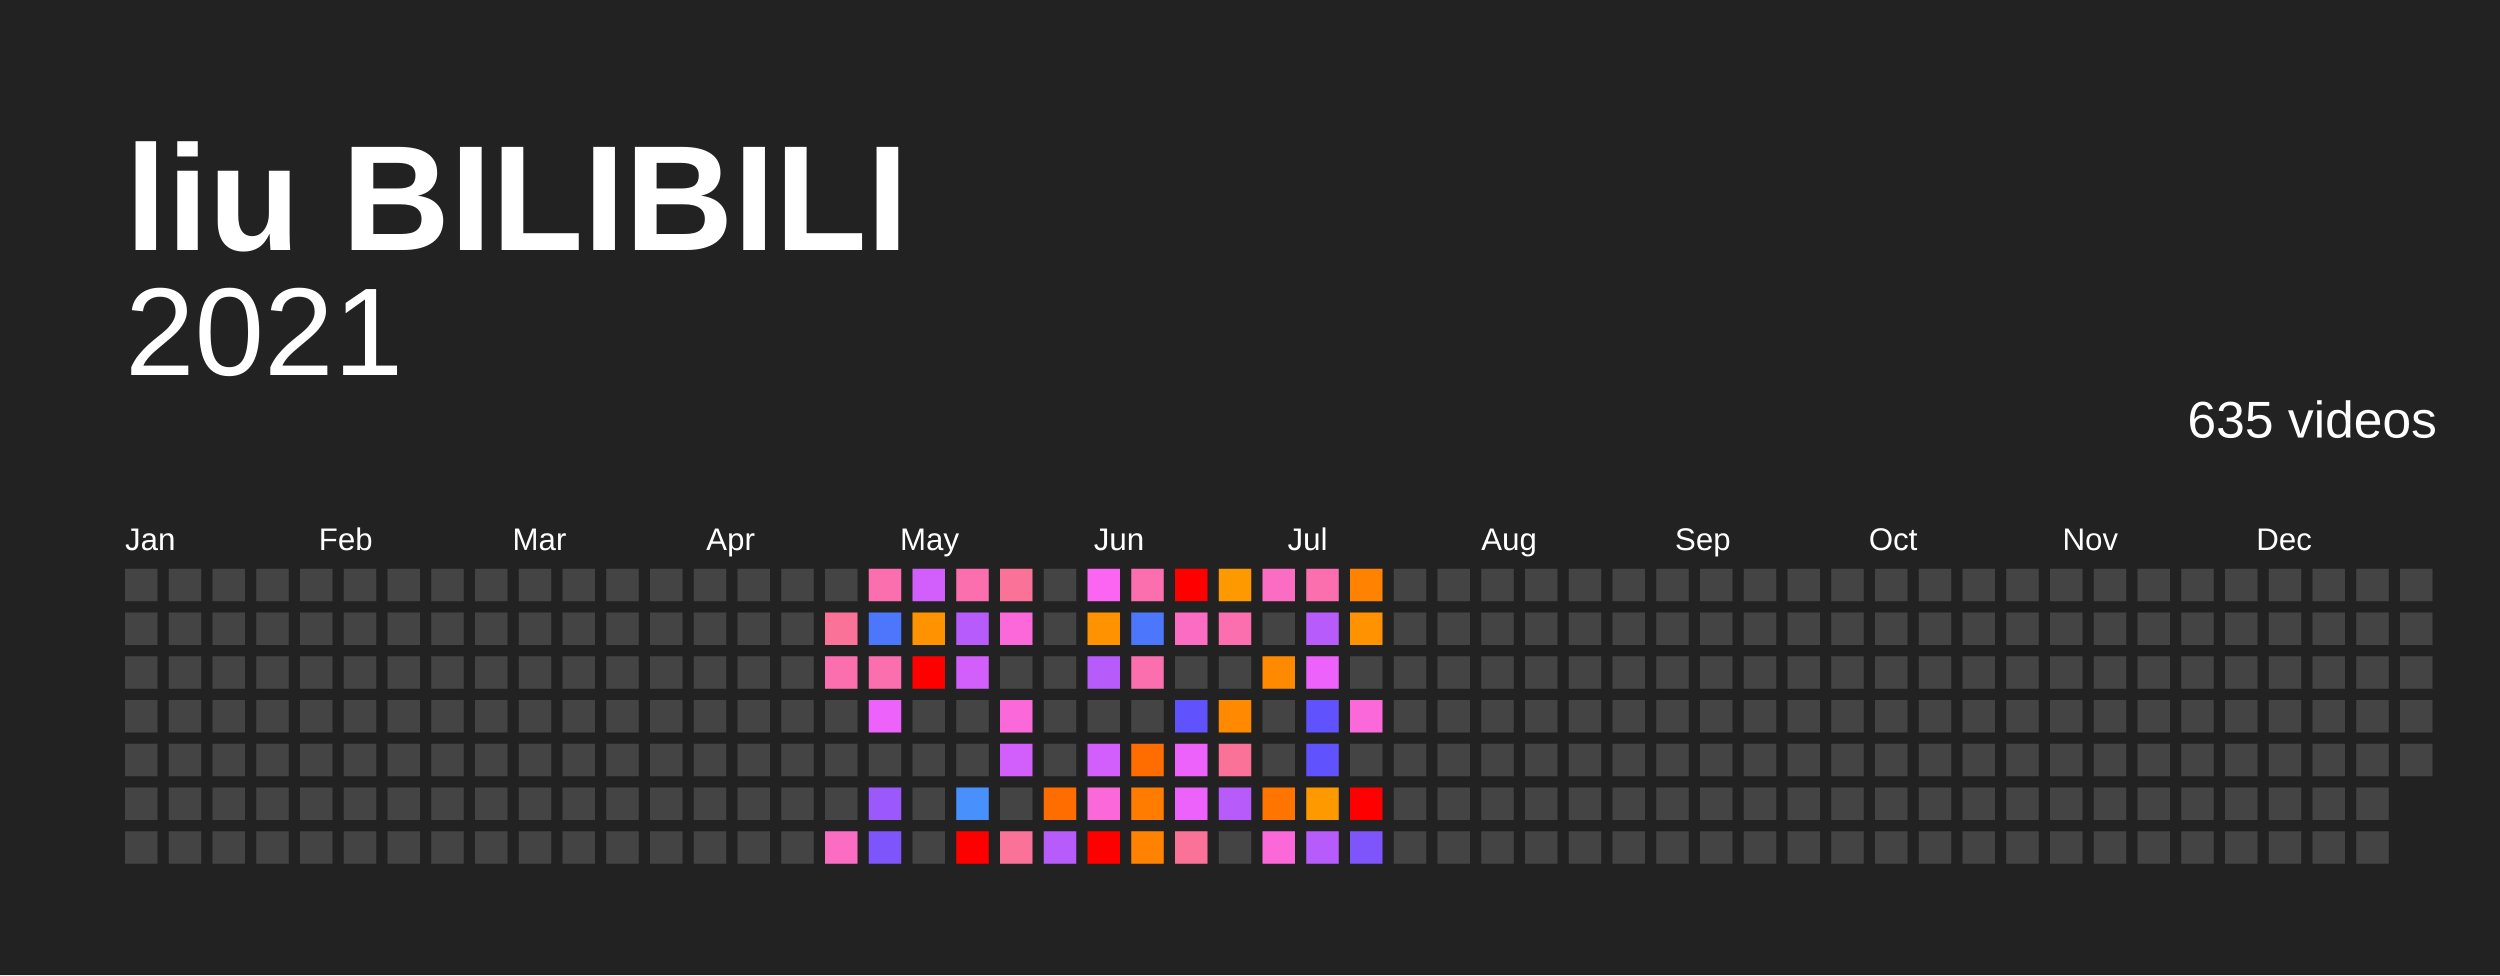
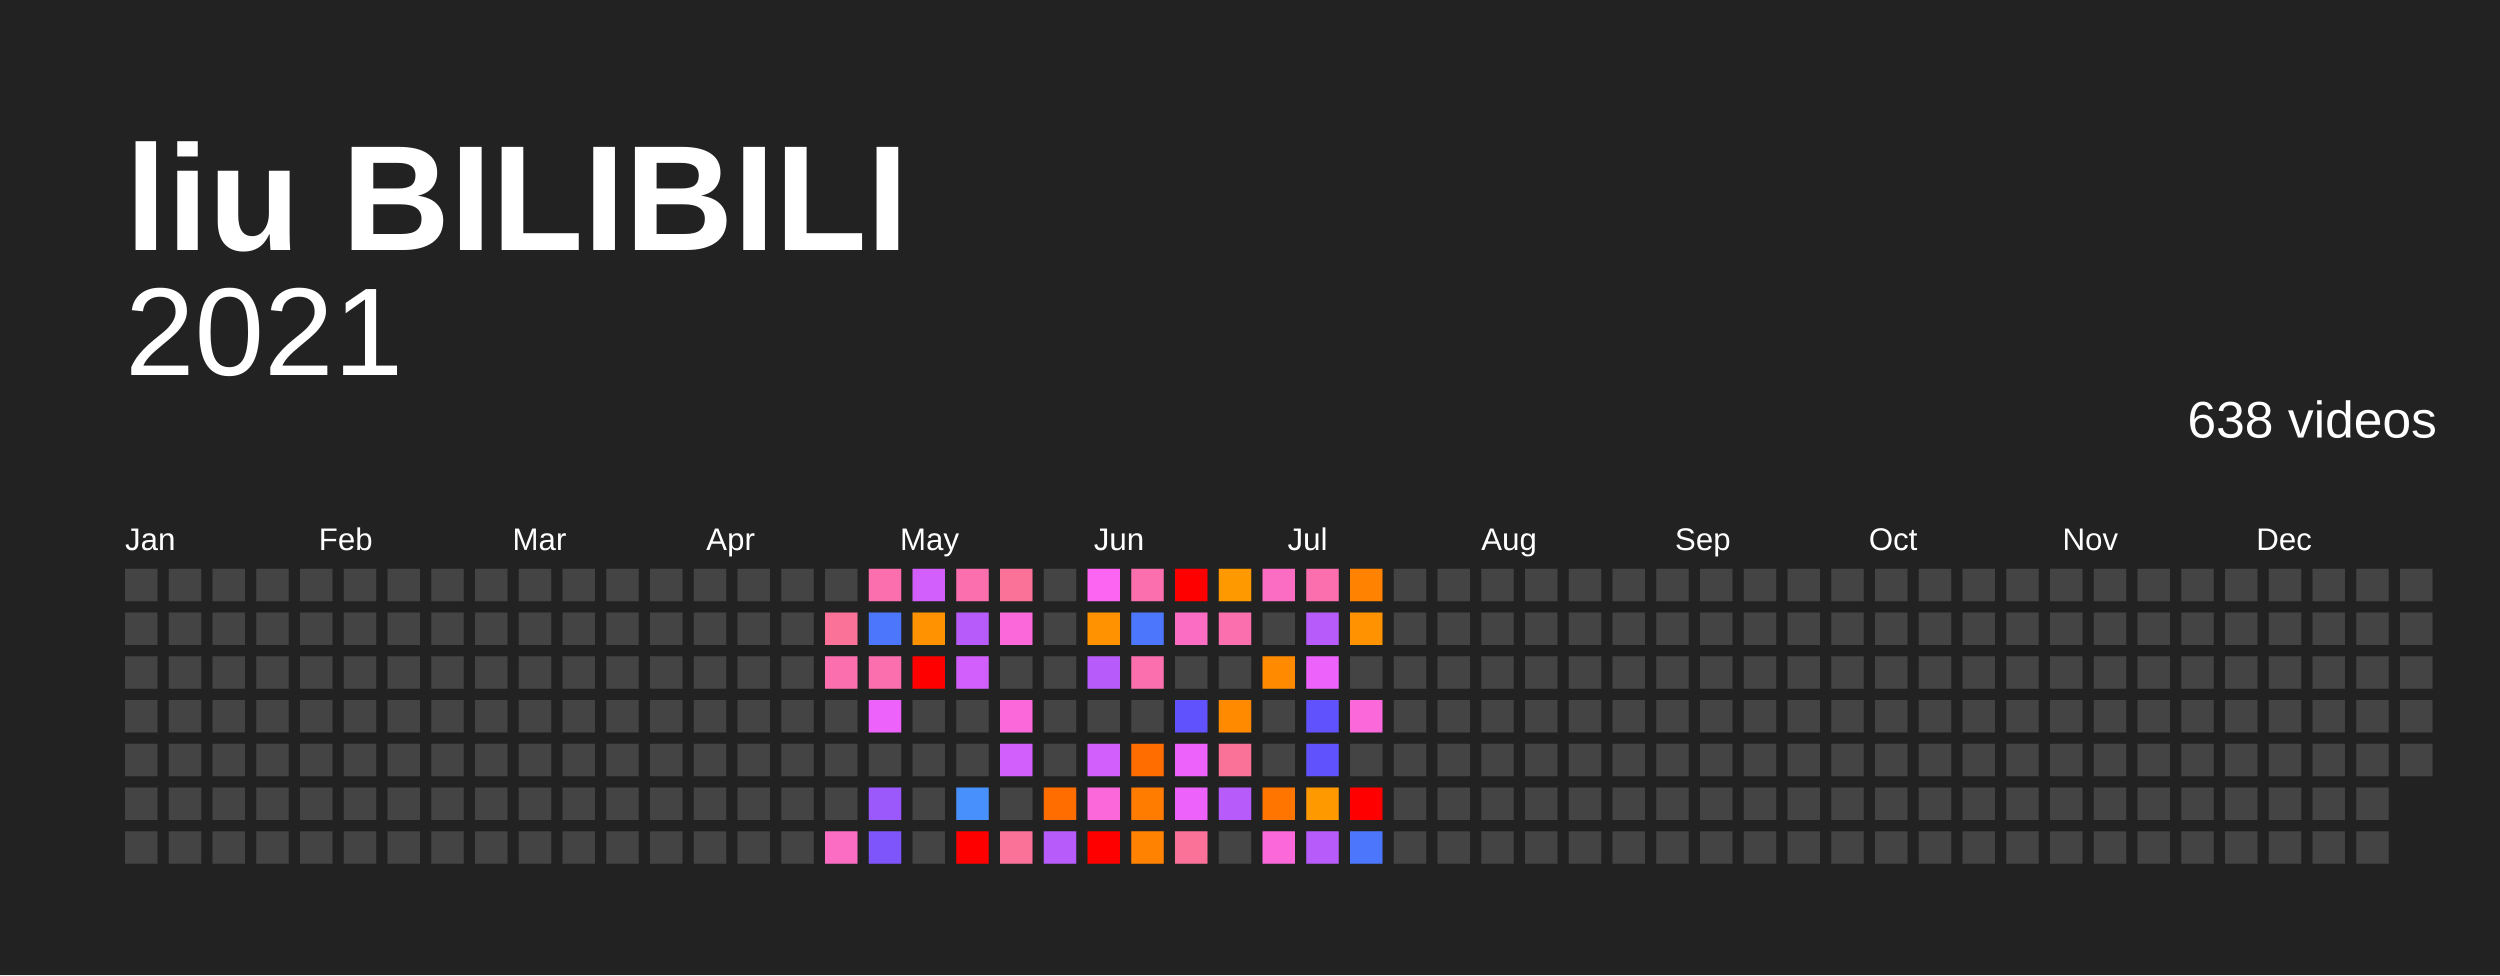
<svg xmlns="http://www.w3.org/2000/svg" baseProfile="full" height="78mm" version="1.1" viewBox="0,0,200,78" width="200mm">
  <defs />
  <rect fill="#222222" height="78" width="200" x="0" y="0" />
  <text fill="#FFFFFF" style="font-size:12px; font-family:Arial; font-weight:bold;" x="10" y="20">liu BILIBILI</text>
  <text alignment-baseline="hanging" fill="#FFFFFF" style="font-size:10.0px; font-family:Arial;" x="10" y="30">2021</text>
-   <text alignment-baseline="hanging" fill="#FFFFFF" style="font-size:4.125px; font-family:Arial;" x="175" y="35">635 videos</text>
+   <text alignment-baseline="hanging" fill="#FFFFFF" style="font-size:4.125px; font-family:Arial;" x="175" y="35">638 videos</text>
  <text fill="#FFFFFF" style="font-size:2.5px; font-family:Arial" x="10.0" y="44">Jan</text>
  <text fill="#FFFFFF" style="font-size:2.5px; font-family:Arial" x="25.5" y="44">Feb</text>
  <text fill="#FFFFFF" style="font-size:2.5px; font-family:Arial" x="41.0" y="44">Mar</text>
  <text fill="#FFFFFF" style="font-size:2.5px; font-family:Arial" x="56.5" y="44">Apr</text>
  <text fill="#FFFFFF" style="font-size:2.5px; font-family:Arial" x="72.0" y="44">May</text>
  <text fill="#FFFFFF" style="font-size:2.5px; font-family:Arial" x="87.5" y="44">Jun</text>
  <text fill="#FFFFFF" style="font-size:2.5px; font-family:Arial" x="103.0" y="44">Jul</text>
  <text fill="#FFFFFF" style="font-size:2.5px; font-family:Arial" x="118.5" y="44">Aug</text>
  <text fill="#FFFFFF" style="font-size:2.5px; font-family:Arial" x="134.0" y="44">Sep</text>
  <text fill="#FFFFFF" style="font-size:2.5px; font-family:Arial" x="149.5" y="44">Oct</text>
  <text fill="#FFFFFF" style="font-size:2.5px; font-family:Arial" x="165.0" y="44">Nov</text>
  <text fill="#FFFFFF" style="font-size:2.5px; font-family:Arial" x="180.5" y="44">Dec</text>
  <rect fill="#444444" height="2.6" width="2.6" x="10.0" y="45.5" />
  <rect fill="#444444" height="2.6" width="2.6" x="10.0" y="49.0" />
  <rect fill="#444444" height="2.6" width="2.6" x="10.0" y="52.5" />
  <rect fill="#444444" height="2.6" width="2.6" x="10.0" y="56.0" />
  <rect fill="#444444" height="2.6" width="2.6" x="10.0" y="59.5" />
  <rect fill="#444444" height="2.6" width="2.6" x="10.0" y="63.0" />
  <rect fill="#444444" height="2.6" width="2.6" x="10.0" y="66.5" />
  <rect fill="#444444" height="2.6" width="2.6" x="13.5" y="45.5" />
  <rect fill="#444444" height="2.6" width="2.6" x="13.5" y="49.0" />
  <rect fill="#444444" height="2.6" width="2.6" x="13.5" y="52.5" />
  <rect fill="#444444" height="2.6" width="2.6" x="13.5" y="56.0" />
  <rect fill="#444444" height="2.6" width="2.6" x="13.5" y="59.5" />
  <rect fill="#444444" height="2.6" width="2.6" x="13.5" y="63.0" />
  <rect fill="#444444" height="2.6" width="2.6" x="13.5" y="66.5" />
  <rect fill="#444444" height="2.6" width="2.6" x="17.0" y="45.5" />
  <rect fill="#444444" height="2.6" width="2.6" x="17.0" y="49.0" />
  <rect fill="#444444" height="2.6" width="2.6" x="17.0" y="52.5" />
  <rect fill="#444444" height="2.6" width="2.6" x="17.0" y="56.0" />
  <rect fill="#444444" height="2.6" width="2.6" x="17.0" y="59.5" />
  <rect fill="#444444" height="2.6" width="2.6" x="17.0" y="63.0" />
  <rect fill="#444444" height="2.6" width="2.6" x="17.0" y="66.5" />
  <rect fill="#444444" height="2.6" width="2.6" x="20.5" y="45.5" />
  <rect fill="#444444" height="2.6" width="2.6" x="20.5" y="49.0" />
  <rect fill="#444444" height="2.6" width="2.6" x="20.5" y="52.5" />
  <rect fill="#444444" height="2.6" width="2.6" x="20.5" y="56.0" />
  <rect fill="#444444" height="2.6" width="2.6" x="20.5" y="59.5" />
  <rect fill="#444444" height="2.6" width="2.6" x="20.5" y="63.0" />
  <rect fill="#444444" height="2.6" width="2.6" x="20.5" y="66.5" />
  <rect fill="#444444" height="2.6" width="2.6" x="24.0" y="45.5" />
  <rect fill="#444444" height="2.6" width="2.6" x="24.0" y="49.0" />
  <rect fill="#444444" height="2.6" width="2.6" x="24.0" y="52.5" />
  <rect fill="#444444" height="2.6" width="2.6" x="24.0" y="56.0" />
  <rect fill="#444444" height="2.6" width="2.6" x="24.0" y="59.5" />
  <rect fill="#444444" height="2.6" width="2.6" x="24.0" y="63.0" />
  <rect fill="#444444" height="2.6" width="2.6" x="24.0" y="66.5" />
  <rect fill="#444444" height="2.6" width="2.6" x="27.5" y="45.5" />
  <rect fill="#444444" height="2.6" width="2.6" x="27.5" y="49.0" />
  <rect fill="#444444" height="2.6" width="2.6" x="27.5" y="52.5" />
  <rect fill="#444444" height="2.6" width="2.6" x="27.5" y="56.0" />
  <rect fill="#444444" height="2.6" width="2.6" x="27.5" y="59.5" />
  <rect fill="#444444" height="2.6" width="2.6" x="27.5" y="63.0" />
  <rect fill="#444444" height="2.6" width="2.6" x="27.5" y="66.5" />
  <rect fill="#444444" height="2.6" width="2.6" x="31.0" y="45.5" />
  <rect fill="#444444" height="2.6" width="2.6" x="31.0" y="49.0" />
  <rect fill="#444444" height="2.6" width="2.6" x="31.0" y="52.5" />
  <rect fill="#444444" height="2.6" width="2.6" x="31.0" y="56.0" />
  <rect fill="#444444" height="2.6" width="2.6" x="31.0" y="59.5" />
  <rect fill="#444444" height="2.6" width="2.6" x="31.0" y="63.0" />
  <rect fill="#444444" height="2.6" width="2.6" x="31.0" y="66.5" />
  <rect fill="#444444" height="2.6" width="2.6" x="34.5" y="45.5" />
  <rect fill="#444444" height="2.6" width="2.6" x="34.5" y="49.0" />
  <rect fill="#444444" height="2.6" width="2.6" x="34.5" y="52.5" />
  <rect fill="#444444" height="2.6" width="2.6" x="34.5" y="56.0" />
  <rect fill="#444444" height="2.6" width="2.6" x="34.5" y="59.5" />
  <rect fill="#444444" height="2.6" width="2.6" x="34.5" y="63.0" />
  <rect fill="#444444" height="2.6" width="2.6" x="34.5" y="66.5" />
  <rect fill="#444444" height="2.6" width="2.6" x="38.0" y="45.5" />
  <rect fill="#444444" height="2.6" width="2.6" x="38.0" y="49.0" />
  <rect fill="#444444" height="2.6" width="2.6" x="38.0" y="52.5" />
  <rect fill="#444444" height="2.6" width="2.6" x="38.0" y="56.0" />
  <rect fill="#444444" height="2.6" width="2.6" x="38.0" y="59.5" />
  <rect fill="#444444" height="2.6" width="2.6" x="38.0" y="63.0" />
  <rect fill="#444444" height="2.6" width="2.6" x="38.0" y="66.5" />
  <rect fill="#444444" height="2.6" width="2.6" x="41.5" y="45.5" />
  <rect fill="#444444" height="2.6" width="2.6" x="41.5" y="49.0" />
  <rect fill="#444444" height="2.6" width="2.6" x="41.5" y="52.5" />
  <rect fill="#444444" height="2.6" width="2.6" x="41.5" y="56.0" />
  <rect fill="#444444" height="2.6" width="2.6" x="41.5" y="59.5" />
  <rect fill="#444444" height="2.6" width="2.6" x="41.5" y="63.0" />
  <rect fill="#444444" height="2.6" width="2.6" x="41.5" y="66.5" />
  <rect fill="#444444" height="2.6" width="2.6" x="45.0" y="45.5" />
  <rect fill="#444444" height="2.6" width="2.6" x="45.0" y="49.0" />
  <rect fill="#444444" height="2.6" width="2.6" x="45.0" y="52.5" />
  <rect fill="#444444" height="2.6" width="2.6" x="45.0" y="56.0" />
  <rect fill="#444444" height="2.6" width="2.6" x="45.0" y="59.5" />
  <rect fill="#444444" height="2.6" width="2.6" x="45.0" y="63.0" />
  <rect fill="#444444" height="2.6" width="2.6" x="45.0" y="66.5" />
  <rect fill="#444444" height="2.6" width="2.6" x="48.5" y="45.5" />
  <rect fill="#444444" height="2.6" width="2.6" x="48.5" y="49.0" />
  <rect fill="#444444" height="2.6" width="2.6" x="48.5" y="52.5" />
  <rect fill="#444444" height="2.6" width="2.6" x="48.5" y="56.0" />
  <rect fill="#444444" height="2.6" width="2.6" x="48.5" y="59.5" />
  <rect fill="#444444" height="2.6" width="2.6" x="48.5" y="63.0" />
  <rect fill="#444444" height="2.6" width="2.6" x="48.5" y="66.5" />
  <rect fill="#444444" height="2.6" width="2.6" x="52.0" y="45.5" />
  <rect fill="#444444" height="2.6" width="2.6" x="52.0" y="49.0" />
  <rect fill="#444444" height="2.6" width="2.6" x="52.0" y="52.5" />
  <rect fill="#444444" height="2.6" width="2.6" x="52.0" y="56.0" />
  <rect fill="#444444" height="2.6" width="2.6" x="52.0" y="59.5" />
  <rect fill="#444444" height="2.6" width="2.6" x="52.0" y="63.0" />
  <rect fill="#444444" height="2.6" width="2.6" x="52.0" y="66.5" />
  <rect fill="#444444" height="2.6" width="2.6" x="55.5" y="45.5" />
  <rect fill="#444444" height="2.6" width="2.6" x="55.5" y="49.0" />
  <rect fill="#444444" height="2.6" width="2.6" x="55.5" y="52.5" />
  <rect fill="#444444" height="2.6" width="2.6" x="55.5" y="56.0" />
  <rect fill="#444444" height="2.6" width="2.6" x="55.5" y="59.5" />
  <rect fill="#444444" height="2.6" width="2.6" x="55.5" y="63.0" />
  <rect fill="#444444" height="2.6" width="2.6" x="55.5" y="66.5" />
  <rect fill="#444444" height="2.6" width="2.6" x="59.0" y="45.5" />
  <rect fill="#444444" height="2.6" width="2.6" x="59.0" y="49.0" />
  <rect fill="#444444" height="2.6" width="2.6" x="59.0" y="52.5" />
  <rect fill="#444444" height="2.6" width="2.6" x="59.0" y="56.0" />
  <rect fill="#444444" height="2.6" width="2.6" x="59.0" y="59.5" />
  <rect fill="#444444" height="2.6" width="2.6" x="59.0" y="63.0" />
  <rect fill="#444444" height="2.6" width="2.6" x="59.0" y="66.5" />
  <rect fill="#444444" height="2.6" width="2.6" x="62.5" y="45.5" />
  <rect fill="#444444" height="2.6" width="2.6" x="62.5" y="49.0" />
  <rect fill="#444444" height="2.6" width="2.6" x="62.5" y="52.5" />
  <rect fill="#444444" height="2.6" width="2.6" x="62.5" y="56.0" />
  <rect fill="#444444" height="2.6" width="2.6" x="62.5" y="59.5" />
  <rect fill="#444444" height="2.6" width="2.6" x="62.5" y="63.0" />
  <rect fill="#444444" height="2.6" width="2.6" x="62.5" y="66.5" />
  <rect fill="#444444" height="2.6" width="2.6" x="66.0" y="45.5" />
  <rect fill="#fb7299" height="2.6" width="2.6" x="66.0" y="49.0" />
  <rect fill="#fb6fae" height="2.6" width="2.6" x="66.0" y="52.5" />
  <rect fill="#444444" height="2.6" width="2.6" x="66.0" y="56.0" />
  <rect fill="#444444" height="2.6" width="2.6" x="66.0" y="59.5" />
  <rect fill="#444444" height="2.6" width="2.6" x="66.0" y="63.0" />
  <rect fill="#fb6cc3" height="2.6" width="2.6" x="66.0" y="66.5" />
  <rect fill="#fb6fae" height="2.6" width="2.6" x="69.5" y="45.5" />
  <rect fill="#4c77fc" height="2.6" width="2.6" x="69.5" y="49.0" />
  <rect fill="#fb6fae" height="2.6" width="2.6" x="69.5" y="52.5" />
  <rect fill="#ec62fb" height="2.6" width="2.6" x="69.5" y="56.0" />
  <rect fill="#444444" height="2.6" width="2.6" x="69.5" y="59.5" />
  <rect fill="#9b58fb" height="2.6" width="2.6" x="69.5" y="63.0" />
  <rect fill="#7e55fb" height="2.6" width="2.6" x="69.5" y="66.5" />
  <rect fill="#d25ffb" height="2.6" width="2.6" x="73.0" y="45.5" />
  <rect fill="#ff9200" height="2.6" width="2.6" x="73.0" y="49.0" />
  <rect fill="red" height="2.6" width="2.6" x="73.0" y="52.5" />
  <rect fill="#444444" height="2.6" width="2.6" x="73.0" y="56.0" />
  <rect fill="#444444" height="2.6" width="2.6" x="73.0" y="59.5" />
  <rect fill="#444444" height="2.6" width="2.6" x="73.0" y="63.0" />
  <rect fill="#444444" height="2.6" width="2.6" x="73.0" y="66.5" />
  <rect fill="#fb6fae" height="2.6" width="2.6" x="76.5" y="45.5" />
  <rect fill="#b75cfb" height="2.6" width="2.6" x="76.5" y="49.0" />
  <rect fill="#d25ffb" height="2.6" width="2.6" x="76.5" y="52.5" />
  <rect fill="#444444" height="2.6" width="2.6" x="76.5" y="56.0" />
  <rect fill="#444444" height="2.6" width="2.6" x="76.5" y="59.5" />
  <rect fill="#4891fc" height="2.6" width="2.6" x="76.5" y="63.0" />
  <rect fill="red" height="2.6" width="2.6" x="76.5" y="66.5" />
  <rect fill="#fb7299" height="2.6" width="2.6" x="80.0" y="45.5" />
  <rect fill="#fb68da" height="2.6" width="2.6" x="80.0" y="49.0" />
  <rect fill="#444444" height="2.6" width="2.6" x="80.0" y="52.5" />
  <rect fill="#fb68da" height="2.6" width="2.6" x="80.0" y="56.0" />
  <rect fill="#d25ffb" height="2.6" width="2.6" x="80.0" y="59.5" />
  <rect fill="#444444" height="2.6" width="2.6" x="80.0" y="63.0" />
  <rect fill="#fb7299" height="2.6" width="2.6" x="80.0" y="66.5" />
  <rect fill="#444444" height="2.6" width="2.6" x="83.5" y="45.5" />
  <rect fill="#444444" height="2.6" width="2.6" x="83.5" y="49.0" />
  <rect fill="#444444" height="2.6" width="2.6" x="83.5" y="52.5" />
  <rect fill="#444444" height="2.6" width="2.6" x="83.5" y="56.0" />
  <rect fill="#444444" height="2.6" width="2.6" x="83.5" y="59.5" />
  <rect fill="#ff6d00" height="2.6" width="2.6" x="83.5" y="63.0" />
  <rect fill="#b75cfb" height="2.6" width="2.6" x="83.5" y="66.5" />
  <rect fill="#fb65f2" height="2.6" width="2.6" x="87.0" y="45.5" />
  <rect fill="#ff9200" height="2.6" width="2.6" x="87.0" y="49.0" />
  <rect fill="#b75cfb" height="2.6" width="2.6" x="87.0" y="52.5" />
  <rect fill="#444444" height="2.6" width="2.6" x="87.0" y="56.0" />
  <rect fill="#d25ffb" height="2.6" width="2.6" x="87.0" y="59.5" />
  <rect fill="#fb68da" height="2.6" width="2.6" x="87.0" y="63.0" />
  <rect fill="red" height="2.6" width="2.6" x="87.0" y="66.5" />
  <rect fill="#fb6fae" height="2.6" width="2.6" x="90.5" y="45.5" />
  <rect fill="#4c77fc" height="2.6" width="2.6" x="90.5" y="49.0" />
  <rect fill="#fb6fae" height="2.6" width="2.6" x="90.5" y="52.5" />
  <rect fill="#444444" height="2.6" width="2.6" x="90.5" y="56.0" />
  <rect fill="#ff6d00" height="2.6" width="2.6" x="90.5" y="59.5" />
  <rect fill="#ff7c00" height="2.6" width="2.6" x="90.5" y="63.0" />
  <rect fill="#ff8300" height="2.6" width="2.6" x="90.5" y="66.5" />
  <rect fill="red" height="2.6" width="2.6" x="94.0" y="45.5" />
  <rect fill="#fb6cc3" height="2.6" width="2.6" x="94.0" y="49.0" />
  <rect fill="#444444" height="2.6" width="2.6" x="94.0" y="52.5" />
  <rect fill="#6052fc" height="2.6" width="2.6" x="94.0" y="56.0" />
  <rect fill="#ec62fb" height="2.6" width="2.6" x="94.0" y="59.5" />
  <rect fill="#ec62fb" height="2.6" width="2.6" x="94.0" y="63.0" />
  <rect fill="#fb7299" height="2.6" width="2.6" x="94.0" y="66.5" />
  <rect fill="#ff9900" height="2.6" width="2.6" x="97.5" y="45.5" />
  <rect fill="#fb6fae" height="2.6" width="2.6" x="97.5" y="49.0" />
  <rect fill="#444444" height="2.6" width="2.6" x="97.5" y="52.5" />
  <rect fill="#ff8a00" height="2.6" width="2.6" x="97.5" y="56.0" />
  <rect fill="#fb7299" height="2.6" width="2.6" x="97.5" y="59.5" />
  <rect fill="#b75cfb" height="2.6" width="2.6" x="97.5" y="63.0" />
  <rect fill="#444444" height="2.6" width="2.6" x="97.5" y="66.5" />
  <rect fill="#fb6cc3" height="2.6" width="2.6" x="101.0" y="45.5" />
  <rect fill="#444444" height="2.6" width="2.6" x="101.0" y="49.0" />
  <rect fill="#ff8a00" height="2.6" width="2.6" x="101.0" y="52.5" />
  <rect fill="#444444" height="2.6" width="2.6" x="101.0" y="56.0" />
  <rect fill="#444444" height="2.6" width="2.6" x="101.0" y="59.5" />
  <rect fill="#ff7500" height="2.6" width="2.6" x="101.0" y="63.0" />
  <rect fill="#fb68da" height="2.6" width="2.6" x="101.0" y="66.5" />
  <rect fill="#fb6fae" height="2.6" width="2.6" x="104.5" y="45.5" />
  <rect fill="#b75cfb" height="2.6" width="2.6" x="104.5" y="49.0" />
  <rect fill="#ec62fb" height="2.6" width="2.6" x="104.5" y="52.5" />
  <rect fill="#6052fc" height="2.6" width="2.6" x="104.5" y="56.0" />
  <rect fill="#6052fc" height="2.6" width="2.6" x="104.5" y="59.5" />
  <rect fill="#ff9900" height="2.6" width="2.6" x="104.5" y="63.0" />
  <rect fill="#b75cfb" height="2.6" width="2.6" x="104.5" y="66.5" />
  <rect fill="#ff8300" height="2.6" width="2.6" x="108.0" y="45.5" />
  <rect fill="#ff9200" height="2.6" width="2.6" x="108.0" y="49.0" />
  <rect fill="#444444" height="2.6" width="2.6" x="108.0" y="52.5" />
  <rect fill="#fb68da" height="2.6" width="2.6" x="108.0" y="56.0" />
  <rect fill="#444444" height="2.6" width="2.6" x="108.0" y="59.5" />
  <rect fill="red" height="2.6" width="2.6" x="108.0" y="63.0" />
-   <rect fill="#7e55fb" height="2.6" width="2.6" x="108.0" y="66.5" />
+   <rect fill="#4c77fc" height="2.6" width="2.6" x="108.0" y="66.5" />
  <rect fill="#444444" height="2.6" width="2.6" x="111.5" y="45.5" />
  <rect fill="#444444" height="2.6" width="2.6" x="111.5" y="49.0" />
  <rect fill="#444444" height="2.6" width="2.6" x="111.5" y="52.5" />
  <rect fill="#444444" height="2.6" width="2.6" x="111.5" y="56.0" />
  <rect fill="#444444" height="2.6" width="2.6" x="111.5" y="59.5" />
  <rect fill="#444444" height="2.6" width="2.6" x="111.5" y="63.0" />
  <rect fill="#444444" height="2.6" width="2.6" x="111.5" y="66.5" />
  <rect fill="#444444" height="2.6" width="2.6" x="115.0" y="45.5" />
  <rect fill="#444444" height="2.6" width="2.6" x="115.0" y="49.0" />
  <rect fill="#444444" height="2.6" width="2.6" x="115.0" y="52.5" />
  <rect fill="#444444" height="2.6" width="2.6" x="115.0" y="56.0" />
  <rect fill="#444444" height="2.6" width="2.6" x="115.0" y="59.5" />
  <rect fill="#444444" height="2.6" width="2.6" x="115.0" y="63.0" />
  <rect fill="#444444" height="2.6" width="2.6" x="115.0" y="66.5" />
  <rect fill="#444444" height="2.6" width="2.6" x="118.5" y="45.5" />
  <rect fill="#444444" height="2.6" width="2.6" x="118.5" y="49.0" />
  <rect fill="#444444" height="2.6" width="2.6" x="118.5" y="52.5" />
  <rect fill="#444444" height="2.6" width="2.6" x="118.5" y="56.0" />
  <rect fill="#444444" height="2.6" width="2.6" x="118.5" y="59.5" />
  <rect fill="#444444" height="2.6" width="2.6" x="118.5" y="63.0" />
  <rect fill="#444444" height="2.6" width="2.6" x="118.5" y="66.5" />
  <rect fill="#444444" height="2.6" width="2.6" x="122.0" y="45.5" />
  <rect fill="#444444" height="2.6" width="2.6" x="122.0" y="49.0" />
  <rect fill="#444444" height="2.6" width="2.6" x="122.0" y="52.5" />
  <rect fill="#444444" height="2.6" width="2.6" x="122.0" y="56.0" />
  <rect fill="#444444" height="2.6" width="2.6" x="122.0" y="59.5" />
  <rect fill="#444444" height="2.6" width="2.6" x="122.0" y="63.0" />
  <rect fill="#444444" height="2.6" width="2.6" x="122.0" y="66.5" />
  <rect fill="#444444" height="2.6" width="2.6" x="125.5" y="45.5" />
  <rect fill="#444444" height="2.6" width="2.6" x="125.5" y="49.0" />
  <rect fill="#444444" height="2.6" width="2.6" x="125.5" y="52.5" />
  <rect fill="#444444" height="2.6" width="2.6" x="125.5" y="56.0" />
  <rect fill="#444444" height="2.6" width="2.6" x="125.5" y="59.5" />
  <rect fill="#444444" height="2.6" width="2.6" x="125.5" y="63.0" />
  <rect fill="#444444" height="2.6" width="2.6" x="125.5" y="66.5" />
  <rect fill="#444444" height="2.6" width="2.6" x="129.0" y="45.5" />
  <rect fill="#444444" height="2.6" width="2.6" x="129.0" y="49.0" />
  <rect fill="#444444" height="2.6" width="2.6" x="129.0" y="52.5" />
  <rect fill="#444444" height="2.6" width="2.6" x="129.0" y="56.0" />
  <rect fill="#444444" height="2.6" width="2.6" x="129.0" y="59.5" />
  <rect fill="#444444" height="2.6" width="2.6" x="129.0" y="63.0" />
  <rect fill="#444444" height="2.6" width="2.6" x="129.0" y="66.5" />
  <rect fill="#444444" height="2.6" width="2.6" x="132.5" y="45.5" />
  <rect fill="#444444" height="2.6" width="2.6" x="132.5" y="49.0" />
  <rect fill="#444444" height="2.6" width="2.6" x="132.5" y="52.5" />
  <rect fill="#444444" height="2.6" width="2.6" x="132.5" y="56.0" />
  <rect fill="#444444" height="2.6" width="2.6" x="132.5" y="59.5" />
  <rect fill="#444444" height="2.6" width="2.6" x="132.5" y="63.0" />
  <rect fill="#444444" height="2.6" width="2.6" x="132.5" y="66.5" />
  <rect fill="#444444" height="2.6" width="2.6" x="136.0" y="45.5" />
  <rect fill="#444444" height="2.6" width="2.6" x="136.0" y="49.0" />
  <rect fill="#444444" height="2.6" width="2.6" x="136.0" y="52.5" />
  <rect fill="#444444" height="2.6" width="2.6" x="136.0" y="56.0" />
  <rect fill="#444444" height="2.6" width="2.6" x="136.0" y="59.5" />
  <rect fill="#444444" height="2.6" width="2.6" x="136.0" y="63.0" />
  <rect fill="#444444" height="2.6" width="2.6" x="136.0" y="66.5" />
  <rect fill="#444444" height="2.6" width="2.6" x="139.5" y="45.5" />
  <rect fill="#444444" height="2.6" width="2.6" x="139.5" y="49.0" />
  <rect fill="#444444" height="2.6" width="2.6" x="139.5" y="52.5" />
  <rect fill="#444444" height="2.6" width="2.6" x="139.5" y="56.0" />
  <rect fill="#444444" height="2.6" width="2.6" x="139.5" y="59.5" />
  <rect fill="#444444" height="2.6" width="2.6" x="139.5" y="63.0" />
  <rect fill="#444444" height="2.6" width="2.6" x="139.5" y="66.5" />
  <rect fill="#444444" height="2.6" width="2.6" x="143.0" y="45.5" />
  <rect fill="#444444" height="2.6" width="2.6" x="143.0" y="49.0" />
  <rect fill="#444444" height="2.6" width="2.6" x="143.0" y="52.5" />
  <rect fill="#444444" height="2.6" width="2.6" x="143.0" y="56.0" />
  <rect fill="#444444" height="2.6" width="2.6" x="143.0" y="59.5" />
  <rect fill="#444444" height="2.6" width="2.6" x="143.0" y="63.0" />
  <rect fill="#444444" height="2.6" width="2.6" x="143.0" y="66.5" />
  <rect fill="#444444" height="2.6" width="2.6" x="146.5" y="45.5" />
  <rect fill="#444444" height="2.6" width="2.6" x="146.5" y="49.0" />
  <rect fill="#444444" height="2.6" width="2.6" x="146.5" y="52.5" />
  <rect fill="#444444" height="2.6" width="2.6" x="146.5" y="56.0" />
  <rect fill="#444444" height="2.6" width="2.6" x="146.5" y="59.5" />
  <rect fill="#444444" height="2.6" width="2.6" x="146.5" y="63.0" />
  <rect fill="#444444" height="2.6" width="2.6" x="146.5" y="66.5" />
  <rect fill="#444444" height="2.6" width="2.6" x="150.0" y="45.5" />
  <rect fill="#444444" height="2.6" width="2.6" x="150.0" y="49.0" />
  <rect fill="#444444" height="2.6" width="2.6" x="150.0" y="52.5" />
  <rect fill="#444444" height="2.6" width="2.6" x="150.0" y="56.0" />
  <rect fill="#444444" height="2.6" width="2.6" x="150.0" y="59.5" />
  <rect fill="#444444" height="2.6" width="2.6" x="150.0" y="63.0" />
  <rect fill="#444444" height="2.6" width="2.6" x="150.0" y="66.5" />
  <rect fill="#444444" height="2.6" width="2.6" x="153.5" y="45.5" />
  <rect fill="#444444" height="2.6" width="2.6" x="153.5" y="49.0" />
  <rect fill="#444444" height="2.6" width="2.6" x="153.5" y="52.5" />
  <rect fill="#444444" height="2.6" width="2.6" x="153.5" y="56.0" />
  <rect fill="#444444" height="2.6" width="2.6" x="153.5" y="59.5" />
  <rect fill="#444444" height="2.6" width="2.6" x="153.5" y="63.0" />
  <rect fill="#444444" height="2.6" width="2.6" x="153.5" y="66.5" />
  <rect fill="#444444" height="2.6" width="2.6" x="157.0" y="45.5" />
  <rect fill="#444444" height="2.6" width="2.6" x="157.0" y="49.0" />
  <rect fill="#444444" height="2.6" width="2.6" x="157.0" y="52.5" />
  <rect fill="#444444" height="2.6" width="2.6" x="157.0" y="56.0" />
  <rect fill="#444444" height="2.6" width="2.6" x="157.0" y="59.5" />
  <rect fill="#444444" height="2.6" width="2.6" x="157.0" y="63.0" />
  <rect fill="#444444" height="2.6" width="2.6" x="157.0" y="66.5" />
  <rect fill="#444444" height="2.6" width="2.6" x="160.5" y="45.5" />
  <rect fill="#444444" height="2.6" width="2.6" x="160.5" y="49.0" />
  <rect fill="#444444" height="2.6" width="2.6" x="160.5" y="52.5" />
  <rect fill="#444444" height="2.6" width="2.6" x="160.5" y="56.0" />
  <rect fill="#444444" height="2.6" width="2.6" x="160.5" y="59.5" />
  <rect fill="#444444" height="2.6" width="2.6" x="160.5" y="63.0" />
  <rect fill="#444444" height="2.6" width="2.6" x="160.5" y="66.5" />
  <rect fill="#444444" height="2.6" width="2.6" x="164.0" y="45.5" />
  <rect fill="#444444" height="2.6" width="2.6" x="164.0" y="49.0" />
  <rect fill="#444444" height="2.6" width="2.6" x="164.0" y="52.5" />
  <rect fill="#444444" height="2.6" width="2.6" x="164.0" y="56.0" />
  <rect fill="#444444" height="2.6" width="2.6" x="164.0" y="59.5" />
  <rect fill="#444444" height="2.6" width="2.6" x="164.0" y="63.0" />
  <rect fill="#444444" height="2.6" width="2.6" x="164.0" y="66.5" />
  <rect fill="#444444" height="2.6" width="2.6" x="167.5" y="45.5" />
  <rect fill="#444444" height="2.6" width="2.6" x="167.5" y="49.0" />
  <rect fill="#444444" height="2.6" width="2.6" x="167.5" y="52.5" />
  <rect fill="#444444" height="2.6" width="2.6" x="167.5" y="56.0" />
  <rect fill="#444444" height="2.6" width="2.6" x="167.5" y="59.5" />
  <rect fill="#444444" height="2.6" width="2.6" x="167.5" y="63.0" />
  <rect fill="#444444" height="2.6" width="2.6" x="167.5" y="66.5" />
  <rect fill="#444444" height="2.6" width="2.6" x="171.0" y="45.5" />
  <rect fill="#444444" height="2.6" width="2.6" x="171.0" y="49.0" />
  <rect fill="#444444" height="2.6" width="2.6" x="171.0" y="52.5" />
  <rect fill="#444444" height="2.6" width="2.6" x="171.0" y="56.0" />
  <rect fill="#444444" height="2.6" width="2.6" x="171.0" y="59.5" />
  <rect fill="#444444" height="2.6" width="2.6" x="171.0" y="63.0" />
  <rect fill="#444444" height="2.6" width="2.6" x="171.0" y="66.5" />
  <rect fill="#444444" height="2.6" width="2.6" x="174.5" y="45.5" />
  <rect fill="#444444" height="2.6" width="2.6" x="174.5" y="49.0" />
  <rect fill="#444444" height="2.6" width="2.6" x="174.5" y="52.5" />
  <rect fill="#444444" height="2.6" width="2.6" x="174.5" y="56.0" />
  <rect fill="#444444" height="2.6" width="2.6" x="174.5" y="59.5" />
  <rect fill="#444444" height="2.6" width="2.6" x="174.5" y="63.0" />
  <rect fill="#444444" height="2.6" width="2.6" x="174.5" y="66.5" />
  <rect fill="#444444" height="2.6" width="2.6" x="178.0" y="45.5" />
  <rect fill="#444444" height="2.6" width="2.6" x="178.0" y="49.0" />
  <rect fill="#444444" height="2.6" width="2.6" x="178.0" y="52.5" />
  <rect fill="#444444" height="2.6" width="2.6" x="178.0" y="56.0" />
  <rect fill="#444444" height="2.6" width="2.6" x="178.0" y="59.5" />
  <rect fill="#444444" height="2.6" width="2.6" x="178.0" y="63.0" />
  <rect fill="#444444" height="2.6" width="2.6" x="178.0" y="66.5" />
  <rect fill="#444444" height="2.6" width="2.6" x="181.5" y="45.5" />
  <rect fill="#444444" height="2.6" width="2.6" x="181.5" y="49.0" />
  <rect fill="#444444" height="2.6" width="2.6" x="181.5" y="52.5" />
  <rect fill="#444444" height="2.6" width="2.6" x="181.5" y="56.0" />
  <rect fill="#444444" height="2.6" width="2.6" x="181.5" y="59.5" />
  <rect fill="#444444" height="2.6" width="2.6" x="181.5" y="63.0" />
  <rect fill="#444444" height="2.6" width="2.6" x="181.5" y="66.5" />
  <rect fill="#444444" height="2.6" width="2.6" x="185.0" y="45.5" />
  <rect fill="#444444" height="2.6" width="2.6" x="185.0" y="49.0" />
  <rect fill="#444444" height="2.6" width="2.6" x="185.0" y="52.5" />
  <rect fill="#444444" height="2.6" width="2.6" x="185.0" y="56.0" />
  <rect fill="#444444" height="2.6" width="2.6" x="185.0" y="59.5" />
  <rect fill="#444444" height="2.6" width="2.6" x="185.0" y="63.0" />
  <rect fill="#444444" height="2.6" width="2.6" x="185.0" y="66.5" />
  <rect fill="#444444" height="2.6" width="2.6" x="188.5" y="45.5" />
  <rect fill="#444444" height="2.6" width="2.6" x="188.5" y="49.0" />
  <rect fill="#444444" height="2.6" width="2.6" x="188.5" y="52.5" />
  <rect fill="#444444" height="2.6" width="2.6" x="188.5" y="56.0" />
  <rect fill="#444444" height="2.6" width="2.6" x="188.5" y="59.5" />
  <rect fill="#444444" height="2.6" width="2.6" x="188.5" y="63.0" />
  <rect fill="#444444" height="2.6" width="2.6" x="188.5" y="66.5" />
  <rect fill="#444444" height="2.6" width="2.6" x="192.0" y="45.5" />
  <rect fill="#444444" height="2.6" width="2.6" x="192.0" y="49.0" />
  <rect fill="#444444" height="2.6" width="2.6" x="192.0" y="52.5" />
  <rect fill="#444444" height="2.6" width="2.6" x="192.0" y="56.0" />
  <rect fill="#444444" height="2.6" width="2.6" x="192.0" y="59.5" />
</svg>
